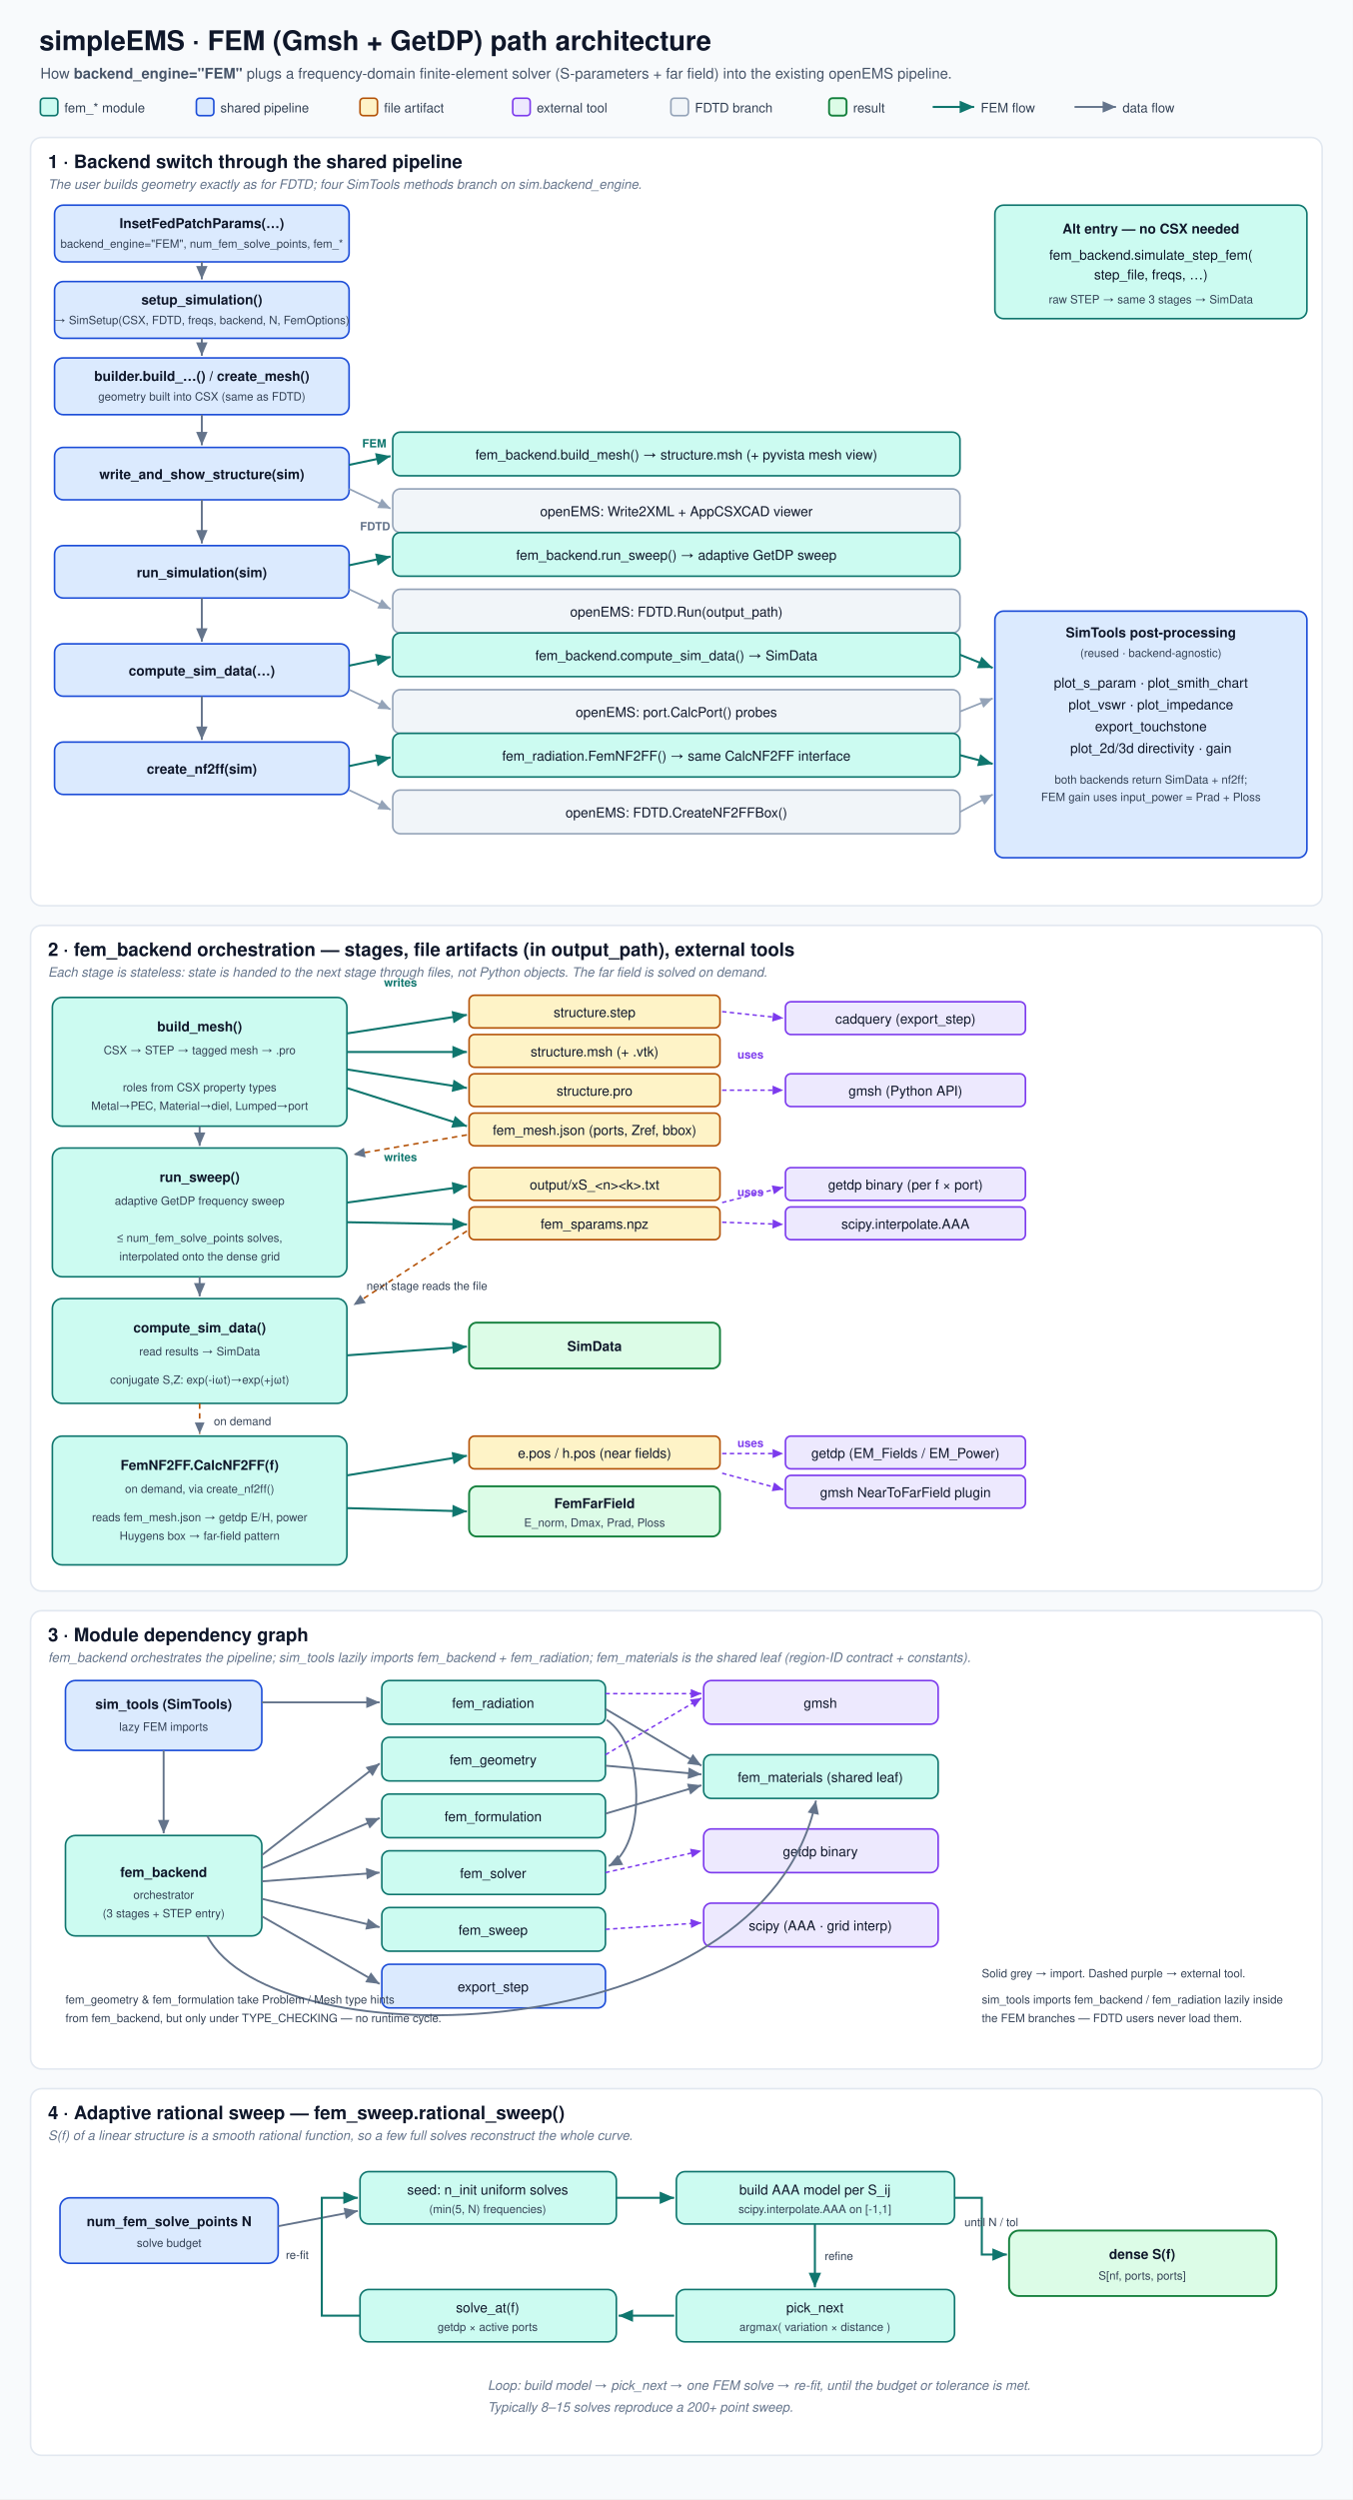
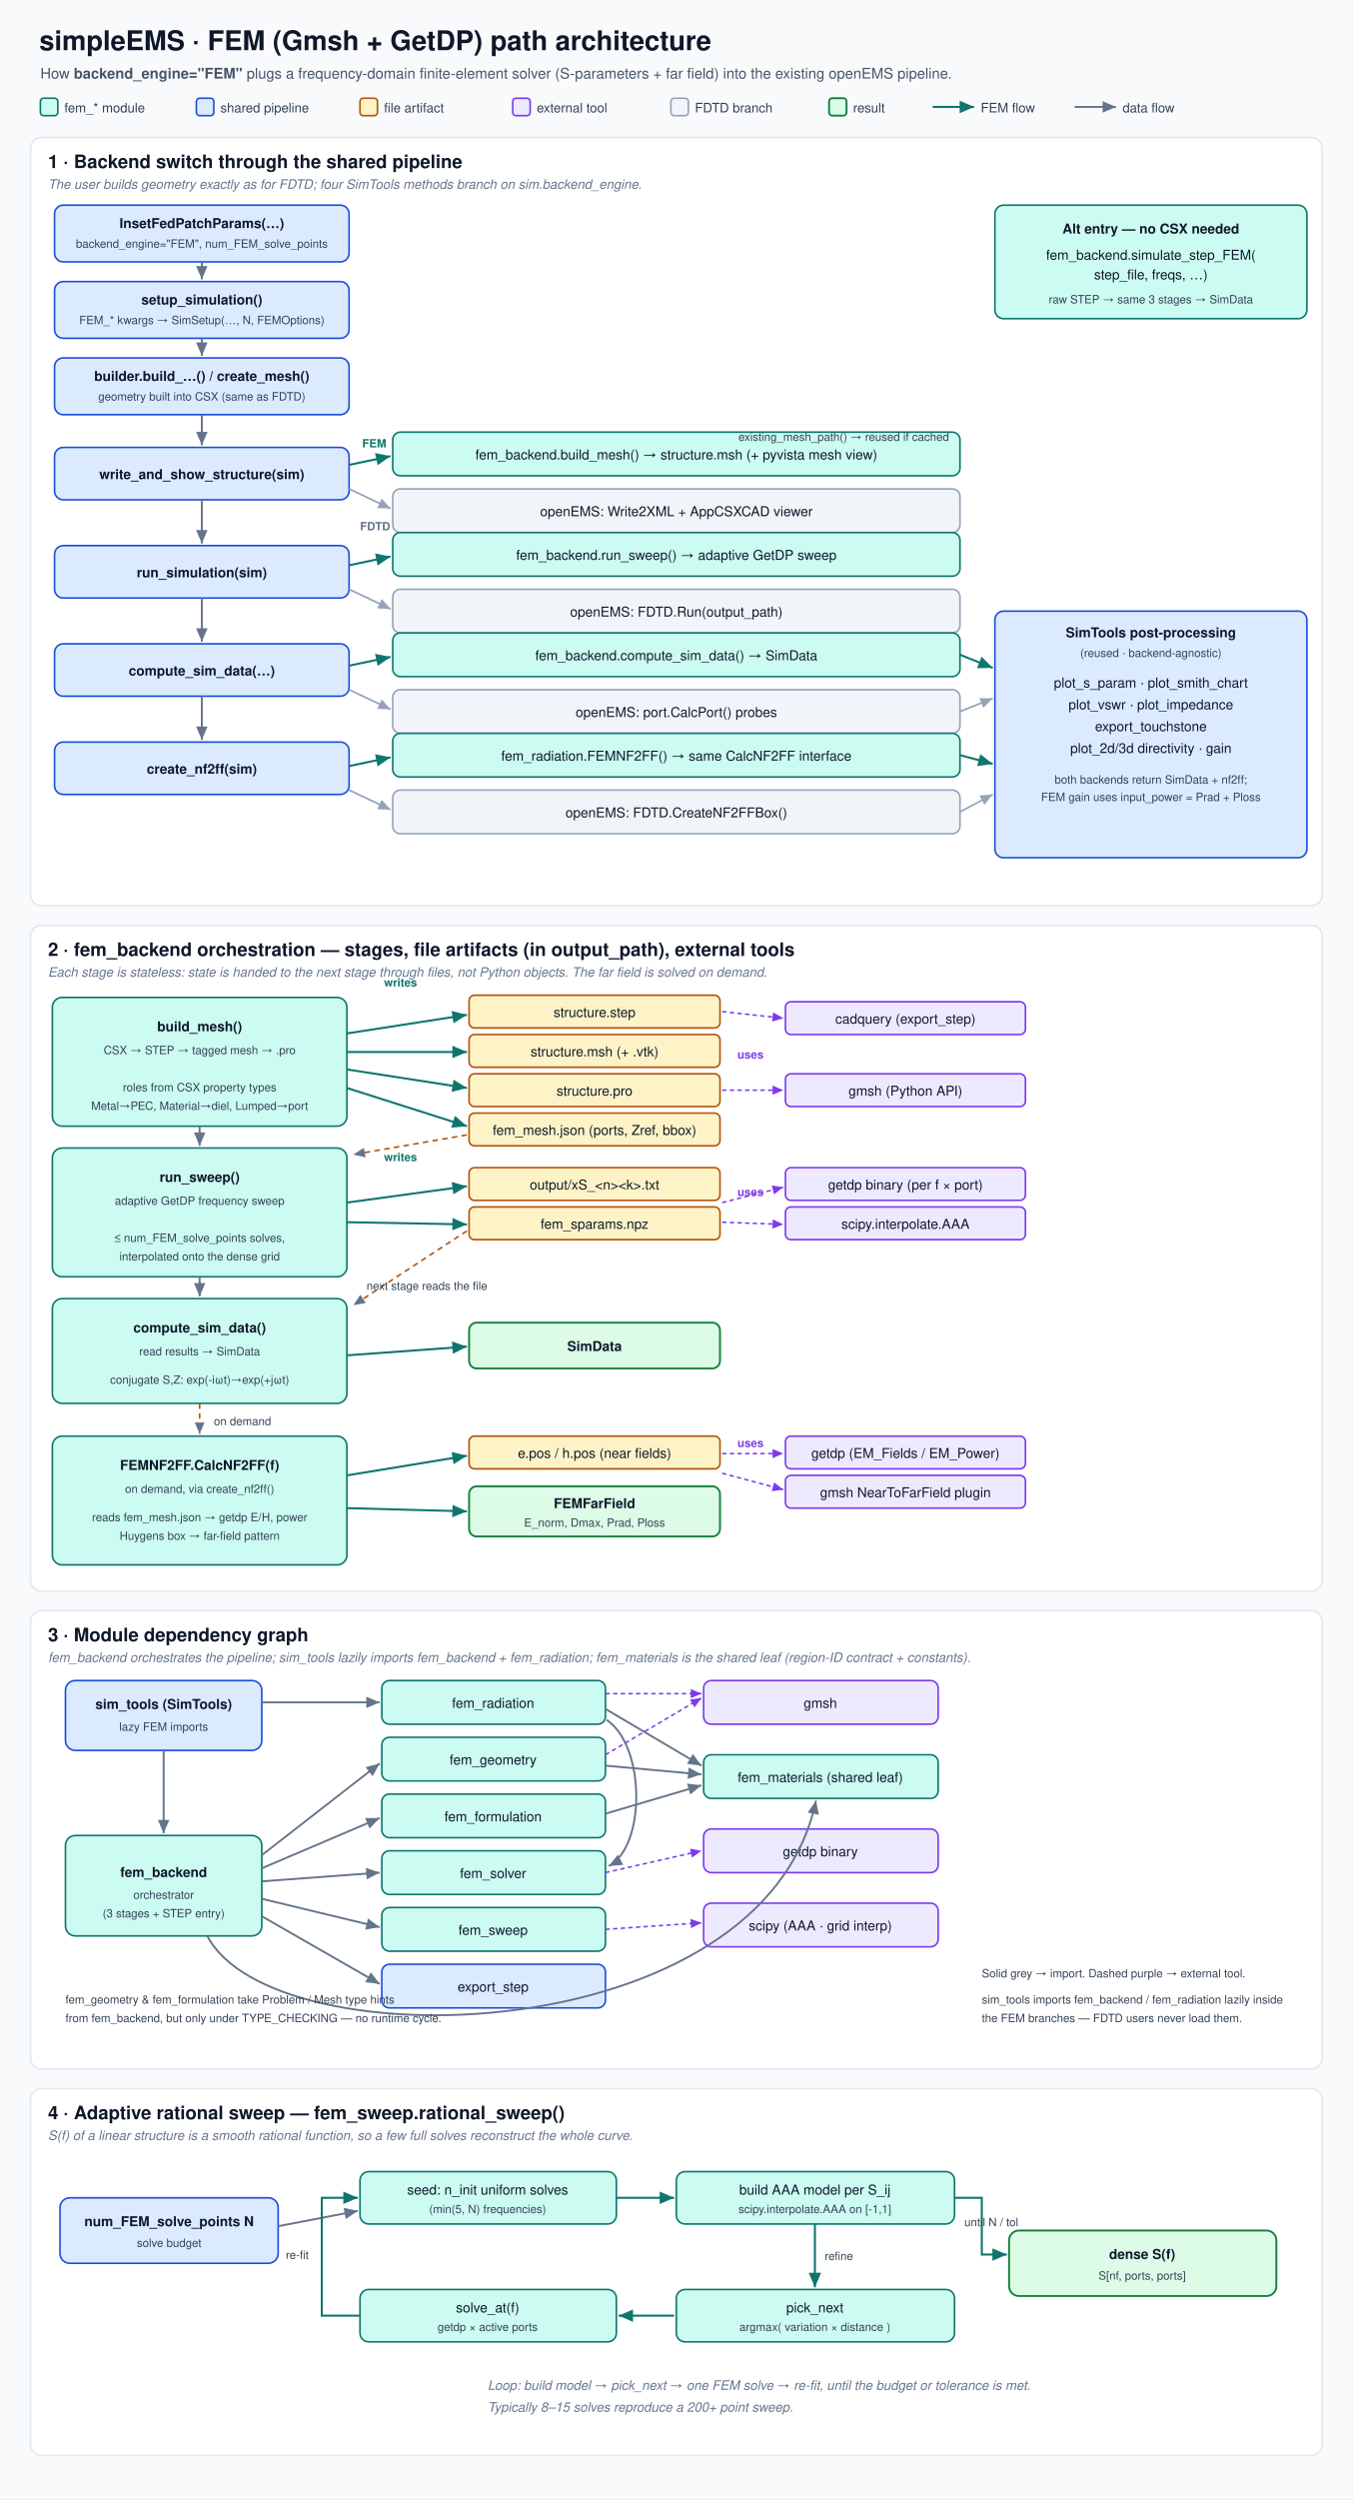
<svg xmlns="http://www.w3.org/2000/svg" viewBox="0 0 1240 2290" preserveAspectRatio="xMidYMid meet" font-family="'Segoe UI', Helvetica, Arial, sans-serif">
  <defs>
    <marker id="aS" markerWidth="9" markerHeight="9" refX="7" refY="3" orient="auto" markerUnits="strokeWidth">
      <path d="M0,0 L7,3 L0,6 Z" fill="#64748b" />
    </marker>
    <marker id="aT" markerWidth="9" markerHeight="9" refX="7" refY="3" orient="auto" markerUnits="strokeWidth">
      <path d="M0,0 L7,3 L0,6 Z" fill="#0f766e" />
    </marker>
    <marker id="aG" markerWidth="9" markerHeight="9" refX="7" refY="3" orient="auto" markerUnits="strokeWidth">
      <path d="M0,0 L7,3 L0,6 Z" fill="#94a3b8" />
    </marker>
    <marker id="aP" markerWidth="9" markerHeight="9" refX="7" refY="3" orient="auto" markerUnits="strokeWidth">
      <path d="M0,0 L7,3 L0,6 Z" fill="#7c3aed" />
    </marker>
  </defs>
  <style>
    .ttl2{font-size:25px;font-weight:700;fill:#0f172a}
    .sub{font-size:13.5px;fill:#475569}
    .ttl{font-size:17px;font-weight:700;fill:#0f172a}
    .cap{font-size:12px;font-style:italic;fill:#64748b}
    .t{font-size:12.5px;fill:#0f172a}
    .tb{font-size:12.5px;font-weight:600;fill:#0f172a}
    .s{font-size:10.5px;fill:#334155}
    .lg{font-size:12px;fill:#334155}
    .tag{font-size:10.5px;font-weight:700}
    .mod{fill:#ccfbf1;stroke:#0f766e;stroke-width:1.5}
    .pipe{fill:#dbeafe;stroke:#1d4ed8;stroke-width:1.5}
    .file{fill:#fef3c7;stroke:#b45309;stroke-width:1.5}
    .tool{fill:#ede9fe;stroke:#7c3aed;stroke-width:1.5}
    .fdtd{fill:#f1f5f9;stroke:#94a3b8;stroke-width:1.5}
    .res{fill:#dcfce7;stroke:#15803d;stroke-width:1.75}
    .panel{fill:#ffffff;stroke:#e2e8f0;stroke-width:1.5}
    .eS{stroke:#64748b;stroke-width:1.75;fill:none}
    .eT{stroke:#0f766e;stroke-width:1.9;fill:none}
    .eG{stroke:#94a3b8;stroke-width:1.6;fill:none}
    .eP{stroke:#7c3aed;stroke-width:1.4;fill:none;stroke-dasharray:4 3}
    .eD{stroke:#b45309;stroke-width:1.5;fill:none;stroke-dasharray:5 4}
  </style>
  <rect x="0" y="0" width="1240" height="2290" fill="#f8fafc" />
  <text x="36" y="46" class="ttl2">simpleEMS · FEM (Gmsh + GetDP) path architecture</text>
  <text x="37" y="72" class="sub">How <tspan font-weight="700">backend_engine="FEM"</tspan> plugs a frequency-domain finite-element solver (S-parameters + far field) into the existing openEMS pipeline.</text>
  <g>
    <rect x="37" y="90" width="16" height="16" class="mod" rx="3" />
    <text x="59" y="103" class="lg">fem_* module</text>
    <rect x="180" y="90" width="16" height="16" class="pipe" rx="3" />
    <text x="202" y="103" class="lg">shared pipeline</text>
    <rect x="330" y="90" width="16" height="16" class="file" rx="3" />
    <text x="352" y="103" class="lg">file artifact</text>
    <rect x="470" y="90" width="16" height="16" class="tool" rx="3" />
    <text x="492" y="103" class="lg">external tool</text>
    <rect x="615" y="90" width="16" height="16" class="fdtd" rx="3" />
    <text x="637" y="103" class="lg">FDTD branch</text>
    <rect x="760" y="90" width="16" height="16" class="res" rx="3" />
    <text x="782" y="103" class="lg">result</text>
    <line x1="855" y1="98" x2="893" y2="98" class="eT" marker-end="url(#aT)" />
    <text x="899" y="103" class="lg">FEM flow</text>
    <line x1="985" y1="98" x2="1023" y2="98" class="eS" marker-end="url(#aS)" />
    <text x="1029" y="103" class="lg">data flow</text>
  </g>
  <rect x="28" y="126" width="1184" height="704" rx="10" class="panel" />
  <text x="44" y="154" class="ttl">1 · Backend switch through the shared pipeline</text>
  <text x="44" y="173" class="cap">The user builds geometry exactly as for FDTD; four SimTools methods branch on sim.backend_engine.</text>
  <g>
    <rect x="50" y="188" width="270" height="52" rx="8" class="pipe" />
    <text x="185" y="209" text-anchor="middle" class="tb">InsetFedPatchParams(…)</text>
-     <text x="185" y="227" text-anchor="middle" class="s">backend_engine="FEM", num_fem_solve_points, fem_*</text>
+     <text x="185" y="227" text-anchor="middle" class="s">backend_engine="FEM", num_FEM_solve_points</text>
    <rect x="50" y="258" width="270" height="52" rx="8" class="pipe" />
    <text x="185" y="279" text-anchor="middle" class="tb">setup_simulation()</text>
-     <text x="185" y="297" text-anchor="middle" class="s">→ SimSetup(CSX, FDTD, freqs, backend, N, FemOptions)</text>
+     <text x="185" y="297" text-anchor="middle" class="s">FEM_* kwargs → SimSetup(…, N, FEMOptions)</text>
    <rect x="50" y="328" width="270" height="52" rx="8" class="pipe" />
    <text x="185" y="349" text-anchor="middle" class="tb">builder.build_…() / create_mesh()</text>
    <text x="185" y="367" text-anchor="middle" class="s">geometry built into CSX (same as FDTD)</text>
    <line x1="185" y1="240" x2="185" y2="256" class="eS" marker-end="url(#aS)" />
    <line x1="185" y1="310" x2="185" y2="326" class="eS" marker-end="url(#aS)" />
  </g>
  <g>
    <rect x="50" y="410" width="270" height="48" rx="8" class="pipe" />
    <text x="185" y="439" text-anchor="middle" class="tb">write_and_show_structure(sim)</text>
    <rect x="50" y="500" width="270" height="48" rx="8" class="pipe" />
    <text x="185" y="529" text-anchor="middle" class="tb">run_simulation(sim)</text>
    <rect x="50" y="590" width="270" height="48" rx="8" class="pipe" />
    <text x="185" y="619" text-anchor="middle" class="tb">compute_sim_data(…)</text>
    <rect x="50" y="680" width="270" height="48" rx="8" class="pipe" />
    <text x="185" y="709" text-anchor="middle" class="tb">create_nf2ff(sim)</text>
    <line x1="185" y1="380" x2="185" y2="408" class="eS" marker-end="url(#aS)" />
    <line x1="185" y1="458" x2="185" y2="498" class="eS" marker-end="url(#aS)" />
    <line x1="185" y1="548" x2="185" y2="588" class="eS" marker-end="url(#aS)" />
    <line x1="185" y1="638" x2="185" y2="678" class="eS" marker-end="url(#aS)" />
  </g>
  <g>
    <rect x="360" y="396" width="520" height="40" rx="7" class="mod" />
    <text x="620" y="421" text-anchor="middle" class="t">fem_backend.build_mesh()  →  structure.msh (+ pyvista mesh view)</text>
+     <text x="870" y="404" text-anchor="end" class="s" fill="#b45309">existing_mesh_path() → reused if cached</text>
    <rect x="360" y="448" width="520" height="40" rx="7" class="fdtd" />
    <text x="620" y="473" text-anchor="middle" class="t">openEMS: Write2XML + AppCSXCAD viewer</text>
    <line x1="320" y1="426" x2="358" y2="418" class="eT" marker-end="url(#aT)" />
    <text x="332" y="410" class="tag" fill="#0f766e">FEM</text>
    <line x1="320" y1="448" x2="358" y2="466" class="eG" marker-end="url(#aG)" />
    <text x="330" y="486" class="tag" fill="#64748b">FDTD</text>
    <rect x="360" y="488" width="520" height="40" rx="7" class="mod" />
    <text x="620" y="513" text-anchor="middle" class="t">fem_backend.run_sweep()  →  adaptive GetDP sweep</text>
    <rect x="360" y="540" width="520" height="40" rx="7" class="fdtd" />
    <text x="620" y="565" text-anchor="middle" class="t">openEMS: FDTD.Run(output_path)</text>
    <line x1="320" y1="518" x2="358" y2="510" class="eT" marker-end="url(#aT)" />
    <line x1="320" y1="540" x2="358" y2="558" class="eG" marker-end="url(#aG)" />
    <rect x="360" y="580" width="520" height="40" rx="7" class="mod" />
    <text x="620" y="605" text-anchor="middle" class="t">fem_backend.compute_sim_data()  →  SimData</text>
    <rect x="360" y="632" width="520" height="40" rx="7" class="fdtd" />
    <text x="620" y="657" text-anchor="middle" class="t">openEMS: port.CalcPort() probes</text>
    <line x1="320" y1="610" x2="358" y2="602" class="eT" marker-end="url(#aT)" />
    <line x1="320" y1="632" x2="358" y2="650" class="eG" marker-end="url(#aG)" />
    <rect x="360" y="672" width="520" height="40" rx="7" class="mod" />
-     <text x="620" y="697" text-anchor="middle" class="t">fem_radiation.FemNF2FF()  →  same CalcNF2FF interface</text>
+     <text x="620" y="697" text-anchor="middle" class="t">fem_radiation.FEMNF2FF()  →  same CalcNF2FF interface</text>
    <rect x="360" y="724" width="520" height="40" rx="7" class="fdtd" />
    <text x="620" y="749" text-anchor="middle" class="t">openEMS: FDTD.CreateNF2FFBox()</text>
    <line x1="320" y1="702" x2="358" y2="694" class="eT" marker-end="url(#aT)" />
    <line x1="320" y1="724" x2="358" y2="742" class="eG" marker-end="url(#aG)" />
  </g>
  <rect x="912" y="188" width="286" height="104" rx="8" class="mod" />
  <text x="1055" y="214" text-anchor="middle" class="tb">Alt entry — no CSX needed</text>
-   <text x="1055" y="238" text-anchor="middle" class="t">fem_backend.simulate_step_fem(</text>
+   <text x="1055" y="238" text-anchor="middle" class="t">fem_backend.simulate_step_FEM(</text>
  <text x="1055" y="256" text-anchor="middle" class="t">step_file, freqs, …)</text>
  <text x="1055" y="278" text-anchor="middle" class="s">raw STEP → same 3 stages → SimData</text>
  <rect x="912" y="560" width="286" height="226" rx="8" class="pipe" />
  <text x="1055" y="584" text-anchor="middle" class="tb">SimTools post-processing</text>
  <text x="1055" y="602" text-anchor="middle" class="s">(reused · backend-agnostic)</text>
  <text x="1055" y="630" text-anchor="middle" class="t">plot_s_param · plot_smith_chart</text>
  <text x="1055" y="650" text-anchor="middle" class="t">plot_vswr · plot_impedance</text>
  <text x="1055" y="670" text-anchor="middle" class="t">export_touchstone</text>
  <text x="1055" y="690" text-anchor="middle" class="t">plot_2d/3d directivity · gain</text>
  <text x="1055" y="718" text-anchor="middle" class="s">both backends return SimData + nf2ff;</text>
  <text x="1055" y="734" text-anchor="middle" class="s">FEM gain uses input_power = Prad + Ploss</text>
  <line x1="880" y1="600" x2="910" y2="612" class="eT" marker-end="url(#aT)" />
  <line x1="880" y1="652" x2="910" y2="640" class="eG" marker-end="url(#aG)" />
  <line x1="880" y1="692" x2="910" y2="700" class="eT" marker-end="url(#aT)" />
  <line x1="880" y1="744" x2="910" y2="728" class="eG" marker-end="url(#aG)" />
  <rect x="28" y="848" width="1184" height="610" rx="10" class="panel" />
  <text x="44" y="876" class="ttl">2 · fem_backend orchestration — stages, file artifacts (in output_path), external tools</text>
  <text x="44" y="895" class="cap">Each stage is stateless: state is handed to the next stage through files, not Python objects. The far field is solved on demand.</text>
  <g>
    <rect x="48" y="914" width="270" height="118" rx="9" class="mod" />
    <text x="183" y="945" text-anchor="middle" class="tb">build_mesh()</text>
    <text x="183" y="966" text-anchor="middle" class="s">CSX → STEP → tagged mesh → .pro</text>
    <text x="183" y="1000" text-anchor="middle" class="s">roles from CSX property types</text>
    <text x="183" y="1017" text-anchor="middle" class="s">Metal→PEC, Material→diel, Lumped→port</text>
    <rect x="48" y="1052" width="270" height="118" rx="9" class="mod" />
    <text x="183" y="1083" text-anchor="middle" class="tb">run_sweep()</text>
    <text x="183" y="1104" text-anchor="middle" class="s">adaptive GetDP frequency sweep</text>
-     <text x="183" y="1138" text-anchor="middle" class="s">≤ num_fem_solve_points solves,</text>
+     <text x="183" y="1138" text-anchor="middle" class="s">≤ num_FEM_solve_points solves,</text>
    <text x="183" y="1155" text-anchor="middle" class="s">interpolated onto the dense grid</text>
    <rect x="48" y="1190" width="270" height="96" rx="9" class="mod" />
    <text x="183" y="1221" text-anchor="middle" class="tb">compute_sim_data()</text>
    <text x="183" y="1242" text-anchor="middle" class="s">read results → SimData</text>
    <text x="183" y="1268" text-anchor="middle" class="s">conjugate S,Z: exp(-iωt)→exp(+jωt)</text>
    <rect x="48" y="1316" width="270" height="118" rx="9" class="mod" />
-     <text x="183" y="1347" text-anchor="middle" class="tb">FemNF2FF.CalcNF2FF(f)</text>
+     <text x="183" y="1347" text-anchor="middle" class="tb">FEMNF2FF.CalcNF2FF(f)</text>
    <text x="183" y="1368" text-anchor="middle" class="s">on demand, via create_nf2ff()</text>
    <text x="183" y="1394" text-anchor="middle" class="s">reads fem_mesh.json → getdp E/H, power</text>
    <text x="183" y="1411" text-anchor="middle" class="s">Huygens box → far-field pattern</text>
    <line x1="183" y1="1032" x2="183" y2="1050" class="eS" marker-end="url(#aS)" />
    <line x1="183" y1="1170" x2="183" y2="1188" class="eS" marker-end="url(#aS)" />
    <line x1="183" y1="1286" x2="183" y2="1314" class="eD" marker-end="url(#aS)" />
    <text x="196" y="1306" class="s" fill="#b45309">on demand</text>
  </g>
  <g>
    <rect x="430" y="912" width="230" height="30" rx="5" class="file" />
    <text x="545" y="932" text-anchor="middle" class="t">structure.step</text>
    <rect x="430" y="948" width="230" height="30" rx="5" class="file" />
    <text x="545" y="968" text-anchor="middle" class="t">structure.msh (+ .vtk)</text>
    <rect x="430" y="984" width="230" height="30" rx="5" class="file" />
    <text x="545" y="1004" text-anchor="middle" class="t">structure.pro</text>
    <rect x="430" y="1020" width="230" height="30" rx="5" class="file" />
    <text x="545" y="1040" text-anchor="middle" class="t">fem_mesh.json (ports, Zref, bbox)</text>
    <line x1="318" y1="947" x2="428" y2="930" class="eT" marker-end="url(#aT)" />
    <line x1="318" y1="964" x2="428" y2="964" class="eT" marker-end="url(#aT)" />
    <line x1="318" y1="980" x2="428" y2="997" class="eT" marker-end="url(#aT)" />
    <line x1="318" y1="997" x2="428" y2="1032" class="eT" marker-end="url(#aT)" />
    <text x="352" y="904" class="tag" fill="#0f766e">writes</text>
  </g>
  <g>
    <rect x="720" y="918" width="220" height="30" rx="5" class="tool" />
    <text x="830" y="938" text-anchor="middle" class="t">cadquery (export_step)</text>
    <rect x="720" y="984" width="220" height="30" rx="5" class="tool" />
    <text x="830" y="1004" text-anchor="middle" class="t">gmsh (Python API)</text>
    <line x1="662" y1="927" x2="718" y2="933" class="eP" marker-end="url(#aP)" />
    <line x1="662" y1="999" x2="718" y2="999" class="eP" marker-end="url(#aP)" />
    <text x="676" y="970" class="tag" fill="#7c3aed">uses</text>
  </g>
  <g>
    <rect x="430" y="1070" width="230" height="30" rx="5" class="file" />
    <text x="545" y="1090" text-anchor="middle" class="t">output/xS_&lt;n&gt;&lt;k&gt;.txt</text>
    <rect x="430" y="1106" width="230" height="30" rx="5" class="file" />
    <text x="545" y="1126" text-anchor="middle" class="t">fem_sparams.npz</text>
    <line x1="318" y1="1102" x2="428" y2="1087" class="eT" marker-end="url(#aT)" />
    <line x1="318" y1="1120" x2="428" y2="1122" class="eT" marker-end="url(#aT)" />
    <text x="352" y="1064" class="tag" fill="#0f766e">writes</text>
  </g>
  <g>
    <rect x="720" y="1070" width="220" height="30" rx="5" class="tool" />
    <text x="830" y="1090" text-anchor="middle" class="t">getdp binary (per f × port)</text>
    <rect x="720" y="1106" width="220" height="30" rx="5" class="tool" />
    <text x="830" y="1126" text-anchor="middle" class="t">scipy.interpolate.AAA</text>
    <line x1="662" y1="1102" x2="718" y2="1088" class="eP" marker-end="url(#aP)" />
    <line x1="662" y1="1120" x2="718" y2="1122" class="eP" marker-end="url(#aP)" />
    <text x="676" y="1096" class="tag" fill="#7c3aed">uses</text>
  </g>
  <rect x="430" y="1212" width="230" height="42" rx="7" class="res" />
  <text x="545" y="1238" text-anchor="middle" class="tb">SimData</text>
  <line x1="318" y1="1242" x2="428" y2="1234" class="eT" marker-end="url(#aT)" />
  <g>
    <rect x="430" y="1316" width="230" height="30" rx="5" class="file" />
    <text x="545" y="1336" text-anchor="middle" class="t">e.pos / h.pos (near fields)</text>
    <rect x="430" y="1362" width="230" height="46" rx="7" class="res" />
-     <text x="545" y="1382" text-anchor="middle" class="tb">FemFarField</text>
+     <text x="545" y="1382" text-anchor="middle" class="tb">FEMFarField</text>
    <text x="545" y="1399" text-anchor="middle" class="s">E_norm, Dmax, Prad, Ploss</text>
    <line x1="318" y1="1352" x2="428" y2="1334" class="eT" marker-end="url(#aT)" />
    <line x1="318" y1="1382" x2="428" y2="1385" class="eT" marker-end="url(#aT)" />
    <rect x="720" y="1316" width="220" height="30" rx="5" class="tool" />
    <text x="830" y="1336" text-anchor="middle" class="t">getdp (EM_Fields / EM_Power)</text>
    <rect x="720" y="1352" width="220" height="30" rx="5" class="tool" />
    <text x="830" y="1372" text-anchor="middle" class="t">gmsh NearToFarField plugin</text>
    <line x1="662" y1="1332" x2="718" y2="1332" class="eP" marker-end="url(#aP)" />
    <line x1="662" y1="1350" x2="718" y2="1365" class="eP" marker-end="url(#aP)" />
    <text x="676" y="1326" class="tag" fill="#7c3aed">uses</text>
  </g>
  <path d="M428,1040 L324,1058" class="eD" marker-end="url(#aS)" />
  <path d="M428,1128 L324,1196" class="eD" marker-end="url(#aS)" />
  <text x="336" y="1182" class="s" fill="#b45309">next stage reads the file</text>
  <rect x="28" y="1476" width="1184" height="420" rx="10" class="panel" />
  <text x="44" y="1504" class="ttl">3 · Module dependency graph</text>
  <text x="44" y="1523" class="cap">fem_backend orchestrates the pipeline; sim_tools lazily imports fem_backend + fem_radiation; fem_materials is the shared leaf (region-ID contract + constants).</text>
  <rect x="60" y="1540" width="180" height="64" rx="9" class="pipe" />
  <text x="150" y="1566" text-anchor="middle" class="tb">sim_tools (SimTools)</text>
  <text x="150" y="1586" text-anchor="middle" class="s">lazy FEM imports</text>
  <rect x="60" y="1682" width="180" height="92" rx="9" class="mod" />
  <text x="150" y="1720" text-anchor="middle" class="tb">fem_backend</text>
  <text x="150" y="1740" text-anchor="middle" class="s">orchestrator</text>
  <text x="150" y="1757" text-anchor="middle" class="s">(3 stages + STEP entry)</text>
  <line x1="150" y1="1604" x2="150" y2="1680" class="eS" marker-end="url(#aS)" />
  <g>
    <rect x="350" y="1540" width="205" height="40" rx="7" class="mod" />
    <text x="452" y="1565" text-anchor="middle" class="t">fem_radiation</text>
    <rect x="350" y="1592" width="205" height="40" rx="7" class="mod" />
    <text x="452" y="1617" text-anchor="middle" class="t">fem_geometry</text>
    <rect x="350" y="1644" width="205" height="40" rx="7" class="mod" />
    <text x="452" y="1669" text-anchor="middle" class="t">fem_formulation</text>
    <rect x="350" y="1696" width="205" height="40" rx="7" class="mod" />
    <text x="452" y="1721" text-anchor="middle" class="t">fem_solver</text>
    <rect x="350" y="1748" width="205" height="40" rx="7" class="mod" />
    <text x="452" y="1773" text-anchor="middle" class="t">fem_sweep</text>
    <rect x="350" y="1800" width="205" height="40" rx="7" class="pipe" />
    <text x="452" y="1825" text-anchor="middle" class="t">export_step</text>
    <line x1="240" y1="1560" x2="348" y2="1560" class="eS" marker-end="url(#aS)" />
    <line x1="240" y1="1700" x2="348" y2="1616" class="eS" marker-end="url(#aS)" />
    <line x1="240" y1="1712" x2="348" y2="1666" class="eS" marker-end="url(#aS)" />
    <line x1="240" y1="1724" x2="348" y2="1716" class="eS" marker-end="url(#aS)" />
    <line x1="240" y1="1740" x2="348" y2="1766" class="eS" marker-end="url(#aS)" />
    <line x1="240" y1="1756" x2="348" y2="1818" class="eS" marker-end="url(#aS)" />
    <path d="M556,1576 C 592,1600 592,1692 558,1710" class="eS" marker-end="url(#aS)" />
  </g>
  <g>
    <rect x="645" y="1540" width="215" height="40" rx="7" class="tool" />
    <text x="752" y="1565" text-anchor="middle" class="t">gmsh</text>
    <rect x="645" y="1608" width="215" height="40" rx="7" class="mod" />
    <text x="752" y="1633" text-anchor="middle" class="t">fem_materials  (shared leaf)</text>
    <rect x="645" y="1676" width="215" height="40" rx="7" class="tool" />
    <text x="752" y="1701" text-anchor="middle" class="t">getdp binary</text>
    <rect x="645" y="1744" width="215" height="40" rx="7" class="tool" />
    <text x="752" y="1769" text-anchor="middle" class="t">scipy (AAA · grid interp)</text>
    <line x1="555" y1="1552" x2="643" y2="1552" class="eP" marker-end="url(#aP)" />
    <line x1="555" y1="1566" x2="643" y2="1618" class="eS" marker-end="url(#aS)" />
    <line x1="555" y1="1608" x2="643" y2="1556" class="eP" marker-end="url(#aP)" />
    <line x1="555" y1="1618" x2="643" y2="1626" class="eS" marker-end="url(#aS)" />
    <line x1="555" y1="1662" x2="643" y2="1636" class="eS" marker-end="url(#aS)" />
    <line x1="555" y1="1716" x2="643" y2="1696" class="eP" marker-end="url(#aP)" />
    <line x1="555" y1="1768" x2="643" y2="1762" class="eP" marker-end="url(#aP)" />
  </g>
  <path d="M190,1774 C 250,1890 700,1880 748,1650" class="eS" marker-end="url(#aS)" />
  <text x="900" y="1812" class="s" fill="#334155">Solid grey → import.  Dashed purple → external tool.</text>
  <text x="900" y="1836" class="s" fill="#334155">sim_tools imports fem_backend / fem_radiation lazily inside</text>
  <text x="900" y="1853" class="s" fill="#334155">the FEM branches — FDTD users never load them.</text>
  <text x="60" y="1836" class="s" fill="#334155">fem_geometry &amp; fem_formulation take Problem / Mesh type hints</text>
  <text x="60" y="1853" class="s" fill="#334155">from fem_backend, but only under TYPE_CHECKING — no runtime cycle.</text>
  <rect x="28" y="1914" width="1184" height="336" rx="10" class="panel" />
  <text x="44" y="1942" class="ttl">4 · Adaptive rational sweep — fem_sweep.rational_sweep()</text>
  <text x="44" y="1961" class="cap">S(f) of a linear structure is a smooth rational function, so a few full solves reconstruct the whole curve.</text>
  <rect x="55" y="2014" width="200" height="60" rx="9" class="pipe" />
-   <text x="155" y="2040" text-anchor="middle" class="tb">num_fem_solve_points N</text>
+   <text x="155" y="2040" text-anchor="middle" class="tb">num_FEM_solve_points N</text>
  <text x="155" y="2059" text-anchor="middle" class="s">solve budget</text>
  <rect x="330" y="1990" width="235" height="48" rx="8" class="mod" />
  <text x="447" y="2011" text-anchor="middle" class="t">seed: n_init uniform solves</text>
  <text x="447" y="2028" text-anchor="middle" class="s">(min(5, N) frequencies)</text>
  <rect x="620" y="1990" width="255" height="48" rx="8" class="mod" />
  <text x="747" y="2011" text-anchor="middle" class="t">build AAA model per S_ij</text>
  <text x="747" y="2028" text-anchor="middle" class="s">scipy.interpolate.AAA on [-1,1]</text>
  <rect x="620" y="2098" width="255" height="48" rx="8" class="mod" />
  <text x="747" y="2119" text-anchor="middle" class="t">pick_next</text>
  <text x="747" y="2136" text-anchor="middle" class="s">argmax( variation × distance )</text>
  <rect x="330" y="2098" width="235" height="48" rx="8" class="mod" />
  <text x="447" y="2119" text-anchor="middle" class="t">solve_at(f)</text>
  <text x="447" y="2136" text-anchor="middle" class="s">getdp × active ports</text>
  <rect x="925" y="2044" width="245" height="60" rx="9" class="res" />
  <text x="1047" y="2070" text-anchor="middle" class="tb">dense S(f)</text>
  <text x="1047" y="2089" text-anchor="middle" class="s">S[nf, ports, ports]</text>
  <line x1="255" y1="2040" x2="328" y2="2026" class="eS" marker-end="url(#aS)" />
  <line x1="565" y1="2014" x2="618" y2="2014" class="eT" marker-end="url(#aT)" />
  <line x1="747" y1="2038" x2="747" y2="2096" class="eT" marker-end="url(#aT)" />
  <text x="756" y="2071" class="s" fill="#0f766e">refine</text>
  <line x1="618" y1="2122" x2="567" y2="2122" class="eT" marker-end="url(#aT)" />
  <path d="M330,2122 L295,2122 L295,2014 L328,2014" class="eT" marker-end="url(#aT)" />
  <text x="262" y="2070" class="s" fill="#0f766e">re-fit</text>
  <path d="M875,2014 L900,2014 L900,2066 L923,2066" class="eT" marker-end="url(#aT)" />
  <text x="884" y="2040" class="s" fill="#0f766e">until N / tol</text>
  <text x="447" y="2190" class="cap">Loop: build model → pick_next → one FEM solve → re-fit, until the budget or tolerance is met.</text>
  <text x="447" y="2210" class="cap">Typically 8–15 solves reproduce a 200+ point sweep.</text>
</svg>
